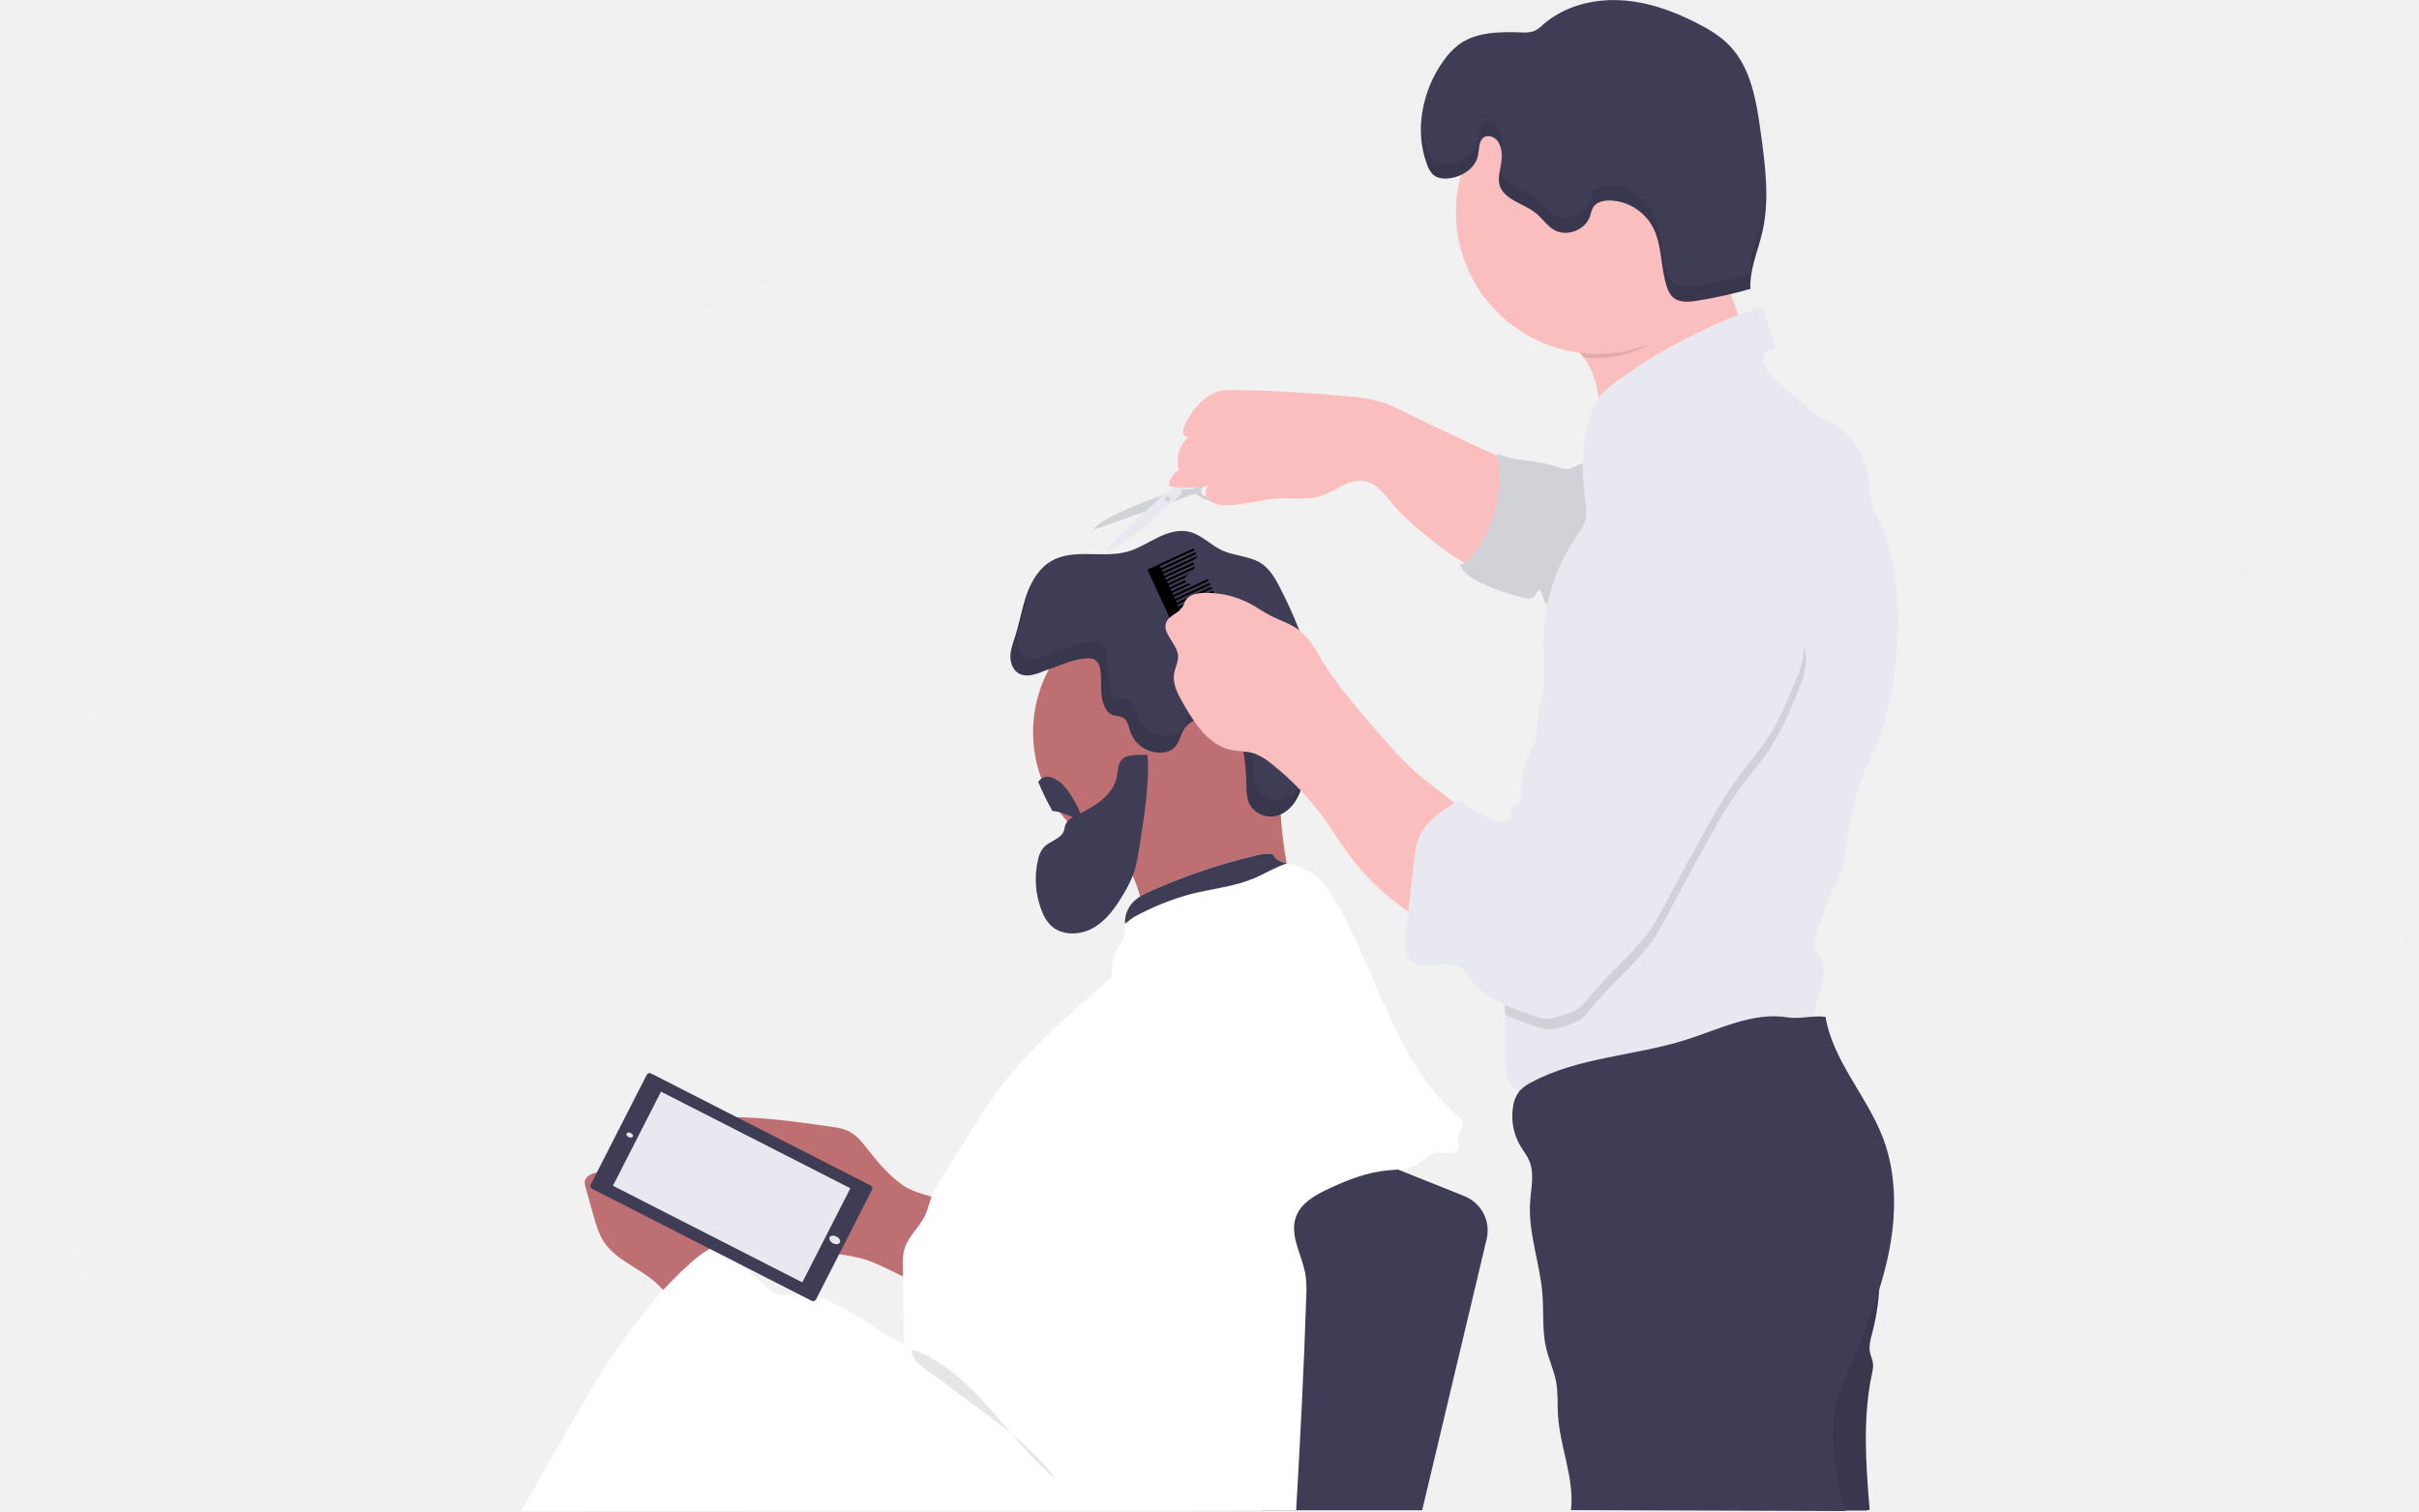
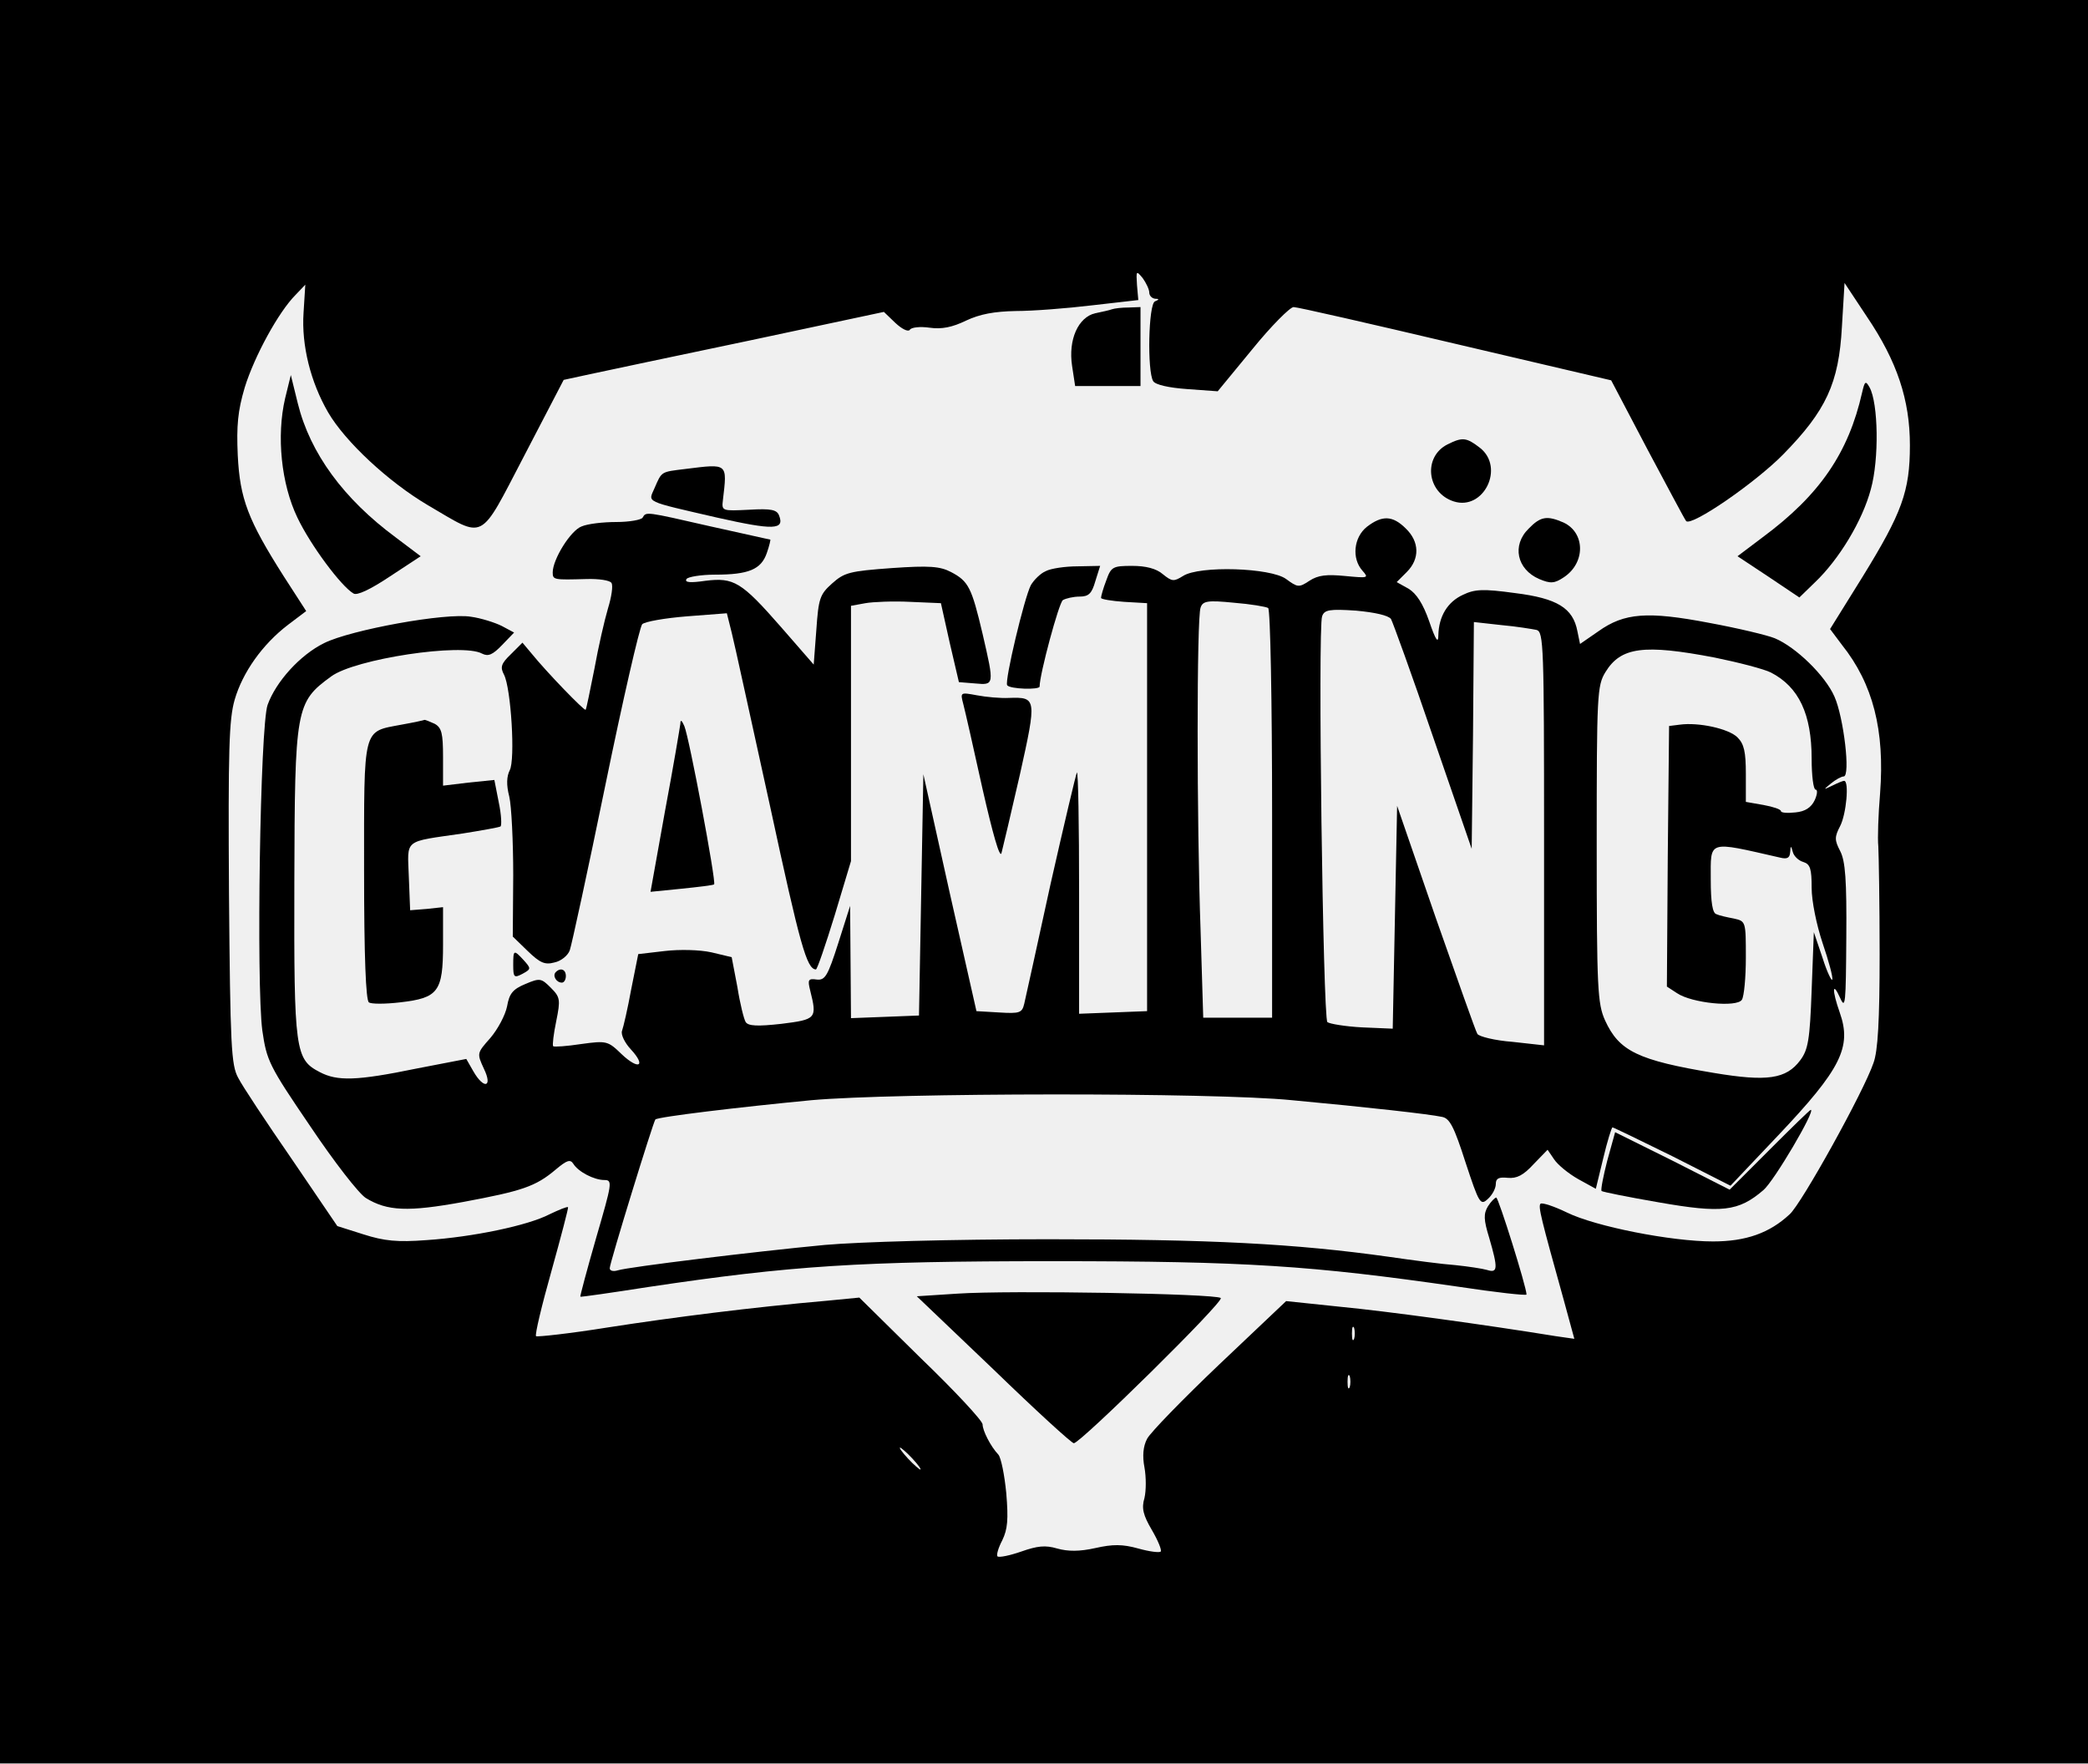
- <svg xmlns="http://www.w3.org/2000/svg" id="ab6f8699-530a-465f-bc42-bb735d7a1b39" data-name="Layer 1" width="1144" height="714.9" viewBox="0 0 1144 714.9">
-   <path d="M1172,586.79a180,180,0,0,0-76-147.42,184.71,184.71,0,0,0,1-18.77c0-99.14-79.24-179.51-177-179.51a174.28,174.28,0,0,0-85.91,22.54c-69.19-45.52-159.52-73.07-258.34-73.07-160.79,0-299.1,72.95-360.46,177.55-3.41-.2-6.84-.31-10.3-.31-97.74,0-177,80.37-177,179.51A180.53,180.53,0,0,0,57.12,646h0c0,89.2,84.19,161.5,188,161.5H998.24c81.54,0,147.64-56.77,147.64-126.81h0A180.52,180.52,0,0,0,1172,586.79Z" transform="translate(-28 -92.59)" fill="#ffffff" opacity="0.1" />
-   <path d="M856.58,256.72c-7.54,3.18-15.1,6.37-22.12,10.57-3.19,1.9-6.25,4-9.53,5.73-3.53,1.88-7.28,3.3-11,4.82a245.21,245.21,0,0,0-29.84,14.62c.83-10.75-.74-22.43-7.17-30.81a27,27,0,0,0-3.14-3.46c-4.55-4.22-11-5.31-15.47-9,2.72-4.78,8.76-9.12,12.87-12.77q6.66-5.89,13.82-11.17a196.76,196.76,0,0,1,30.35-18.43c6.76-3.31,13.82-6.27,21.28-7.28a4.62,4.62,0,0,1,2.81.25c1.16.64,1.58,2.08,1.86,3.37,1.39,6.45,2.1,13.07,3.26,19.57a83.48,83.48,0,0,0,2.31,9.89,120.66,120.66,0,0,0,4.31,11.31Q853.89,250.32,856.58,256.72Z" transform="translate(-28 -92.59)" fill="#fbbebe" />
-   <path d="M642.57,439A63,63,0,0,1,528.8,476.29,62.84,62.84,0,0,1,516.57,439a63,63,0,0,1,126,0Z" transform="translate(-28 -92.59)" fill="#be6f72" />
-   <path d="M557,494.52c3.37,5.81,6.77,11.67,8.93,18s3,13.34,1.22,19.81c21.46-11.3,47-10.39,70.62-16.11a2.54,2.54,0,0,0,1.63-.86,2.59,2.59,0,0,0,0-2.08,172.89,172.89,0,0,1-5.63-56.2l-12.33,7.29a157.84,157.84,0,0,1-16.75,9c-8.15,3.57-16.8,5.73-25.31,8.23-6.74,2-20.12,4.59-24.36,10.48A11.9,11.9,0,0,1,557,494.52Z" transform="translate(-28 -92.59)" fill="#be6f72" />
-   <path d="M522.29,409.8c-4.1,1.65-8.92,3.55-12.69,1.24-2.77-1.71-3.91-5.26-3.74-8.51s1.41-6.33,2.39-9.43c2-6.37,3.08-13,5.31-19.34s5.87-12.45,11.65-15.8c10.64-6.16,24.41-1.07,36.22-4.48,5-1.43,9.35-4.31,14-6.57s9.88-4,14.9-2.79c5.88,1.37,10.22,6.32,15.7,8.84,6,2.76,13.18,2.57,18.64,6.26,3.87,2.62,6.31,6.85,8.48,11a208.81,208.81,0,0,1,16.35,41.9,63.54,63.54,0,0,1,2.67,16c.05,6.94-1.83,13.74-3.69,20.44l-3,10.6c-1.11,4-2.25,8-4.35,11.62s-5.34,6.67-9.35,7.72c-5,1.29-10.82-1.21-13-5.89-1.34-2.9-1.28-6.22-1.35-9.41a104.74,104.74,0,0,0-2-18.6c-.62-3.07-1.45-6.26-3.54-8.58-2.7-3-7-4-11-4.07-4.68-.06-9.81,1.21-12.54,5-2.19,3.06-2.57,7.36-5.48,9.75a9.07,9.07,0,0,1-4.45,1.81,14.87,14.87,0,0,1-15.73-9.45c-.92-2.64-1.37-5.92-3.87-7.16-1.3-.65-2.85-.53-4.24-.95-4.26-1.29-5.38-6.69-5.77-11.12-.45-5.19,1.28-15.44-5.17-15.79C536.69,403.66,528.68,407.67,522.29,409.8Z" transform="translate(-28 -92.59)" fill="#3f3d56" />
-   <path d="M537.4,478.09c-2.22,1.07-4.65,2.32-5.52,4.62-.34.9-.4,1.89-.71,2.81-1.41,4.07-6.91,4.87-9.75,8.11a12.77,12.77,0,0,0-2.51,5.61,40.68,40.68,0,0,0,1.76,24.24,19.56,19.56,0,0,0,4,6.6c5.08,5.18,13.84,5.08,20.17,1.55s10.7-9.72,14.41-16a55.68,55.68,0,0,0,4.91-10,61,61,0,0,0,2.43-10.89c2.22-14.41,5.12-30.39,4.12-45-3-.19-8.73-.4-11.38,1.48-3.32,2.36-2.4,7.12-3.6,10.57C552.89,470.09,544.65,474.47,537.4,478.09Z" transform="translate(-28 -92.59)" fill="#3f3d56" />
-   <path d="M540,480c-3.75.23-10.47-3.92-14.23-3.71A117.11,117.11,0,0,1,519,462.43c2-2.87,5.22-3.57,10.09,0C533,465.18,538.4,474.69,540,480Z" transform="translate(-28 -92.59)" fill="#3f3d56" />
-   <path d="M596.53,322c-4.07,2.15-6.59,2.25-8.6,1.82s-6,1.57-6,1.57c-35.25,12.06-36.64,17.75-36.64,17.75l40.81-14.41c7.85-3.44,8-2.23,8-2.23,6,5.64,13.64,1.82,13.64,1.82s10.57-5,7.46-9.81S600.61,319.89,596.53,322Zm17-.9s-3,8-13.79,6.7c0,0-5.3-.78-3.06-4.73,0,0,11-4.62,13.91-4.29S613.5,321.14,613.5,321.14Z" transform="translate(-28 -92.59)" fill="#e8e8f0" />
-   <path d="M596.53,322c-4.07,2.15-6.59,2.25-8.6,1.82s-6,1.57-6,1.57c-35.25,12.06-36.64,17.75-36.64,17.75l40.81-14.41c7.85-3.44,8-2.23,8-2.23,6,5.64,13.64,1.82,13.64,1.82s10.57-5,7.46-9.81S600.61,319.89,596.53,322Zm17-.9s-3,8-13.79,6.7c0,0-5.3-.78-3.06-4.73,0,0,11-4.62,13.91-4.29S613.5,321.14,613.5,321.14Z" transform="translate(-28 -92.59)" opacity="0.1" />
-   <path d="M598.77,299.7c-6.1.2-7.37,4.76-7.37,4.76a8.79,8.79,0,0,0-.57,10.53L580,325.76a10.89,10.89,0,0,0-5.06,4s-23.78,21-23.43,22.91c0,0,3.88,2,28.49-20.43l6.46-5.72s1.43-10.69,11.52-12.72c0,0,1,.44,1.53-1.94a11.34,11.34,0,0,1,2.23-3.07C603.08,307.55,604.87,299.49,598.77,299.7Zm1.71,7.23s-3.27,8.44-7.93,6-.13-8.07-.13-8.07C600.5,297,600.48,306.93,600.48,306.93Z" transform="translate(-28 -92.59)" fill="#e8e8f0" />
-   <circle cx="552.21" cy="236.08" r="1.29" opacity="0.1" />
-   <path d="M693.06,287.88a85.16,85.16,0,0,0-11.69-5.08A77.82,77.82,0,0,0,665,280q-26.26-2.5-52.68-2.9c-3.11,0-6.29-.07-9.24,1a19.71,19.71,0,0,0-7,4.59,34.85,34.85,0,0,0-8,11.58,5.14,5.14,0,0,0-.5,3.58c.4,1.16,2,1.93,2.91,1.11A14.91,14.91,0,0,0,585.61,315a9.11,9.11,0,0,0-4.87,7.5,47.69,47.69,0,0,0,21.86-1.06c-2.12-.54-4.31,1.45-4.44,3.63a5.94,5.94,0,0,0,3.31,5.25,13.29,13.29,0,0,0,6.36,1.26c8.47,0,16.71-2.87,25.16-3.24,6.46-.29,13.12.88,19.29-1,7.16-2.22,13.55-8.51,20.93-7.2,5.89,1.05,9.73,6.52,13.57,11.1,6.14,7.31,13.73,13.23,21.26,19.1,5.8,4.52,11.86,9.16,19.05,10.69a10.58,10.58,0,0,0,6.52-.31,11.13,11.13,0,0,0,4.24-4c7.75-11,7.76-24.85,7.31-37.74-.23-6.59-1.67-7.48-7.77-10.21Q726.77,304,716.23,299,704.59,293.56,693.06,287.88Z" transform="translate(-28 -92.59)" fill="#fbbebe" />
-   <path d="M774.11,312.56a21.09,21.09,0,0,1-3.76,1.77c-2.19.52-4.42-.41-6.55-1.13-9-3-19-2.29-27.7-6a63,63,0,0,1-10.39,46.85c-1.8,2.56-4.17,5.18-7.29,5.38,1.39,4.27,5.67,6.85,9.73,8.77a104.46,104.46,0,0,0,20.24,7.14c2,.47,4.44.7,5.6-1,.7-1,1-2.71,2.23-2.65,1.88,2,1.26,6.1,3.86,7a5,5,0,0,0,2.47,0l5.8-1a10.63,10.63,0,0,0,4.88-1.68,9.56,9.56,0,0,0,2.23-2.84c6.5-11.07,9-23.88,10-36.53.49-6.28,1.1-12.94.67-19.24C785.73,312,778.81,310.37,774.11,312.56Z" transform="translate(-28 -92.59)" fill="#e8e8f0" />
-   <path d="M774.11,312.56a21.09,21.09,0,0,1-3.76,1.77c-2.19.52-4.42-.41-6.55-1.13-9-3-19-2.29-27.7-6a63,63,0,0,1-10.39,46.85c-1.8,2.56-4.17,5.18-7.29,5.38,1.39,4.27,5.67,6.85,9.73,8.77a104.46,104.46,0,0,0,20.24,7.14c2,.47,4.44.7,5.6-1,.7-1,1-2.71,2.23-2.65,1.88,2,1.26,6.1,3.86,7a5,5,0,0,0,2.47,0l5.8-1a10.63,10.63,0,0,0,4.88-1.68,9.56,9.56,0,0,0,2.23-2.84c6.5-11.07,9-23.88,10-36.53.49-6.28,1.1-12.94.67-19.24C785.73,312,778.81,310.37,774.11,312.56Z" transform="translate(-28 -92.59)" opacity="0.1" />
-   <path d="M438.88,636.93c-2.85-3.66-5.78-7.54-10-9.47a27.38,27.38,0,0,0-7.6-1.86c-14.07-2-28.17-4.08-42.37-4.47-4.64-.13-9.62,0-13.4,2.71-4.33,3.09-6,8.78-6.24,14.09a39.74,39.74,0,0,0,15.32,33c8.5,6.48,19.24,9.19,29.72,11.33,5.51,1.13,11.05,2.14,16.61,3s11.22,1.54,16.59,3.26c11.48,3.68,21.61,12,33.65,12.69a2.65,2.65,0,0,0,1.65-.28,2.8,2.8,0,0,0,1-1.7c2.65-9.35,11.84-31.74,0-38.28-6.19-3.41-13.06-3.56-19.12-7.89S443.48,642.84,438.88,636.93Z" transform="translate(-28 -92.59)" fill="#be6f72" />
-   <path d="M337.79,699c-7.79-6.78-18.54-10.37-24.2-19-2.49-3.8-3.75-8.26-5-12.64l-3.68-13.22a6.89,6.89,0,0,1-.38-2.53c.28-2.76,3.53-4.07,6.27-4.5,14-2.18,28.58,3.46,39.06,13s17.21,22.7,21.16,36.34a3.41,3.41,0,0,1,.12,2.18,3.36,3.36,0,0,1-1.54,1.46c-5.06,3-11.86,7.37-17.77,8.29S342,702.62,337.79,699Z" transform="translate(-28 -92.59)" fill="#be6f72" />
-   <path d="M679.57,642l41,16.41a17.47,17.47,0,0,1,10.51,20.26L700.57,807H624.29l13.28-146S666.57,637,679.57,642Z" transform="translate(-28 -92.59)" fill="#3f3d56" />
-   <path d="M719.17,626.6c-.76,1.66-1.88,3.3-1.71,5.11.1,1.08.66,2.1.58,3.17-.16,2.1-2.59,3.27-4.69,3.29s-4.21-.66-6.28-.3c-3.4.58-5.7,3.71-8.64,5.52-4.1,2.52-9.22,2.37-14,2.8-10,.9-19.46,4.65-28.51,8.92-6.15,2.9-12.68,6.62-15,13-3.33,9,3.13,18.48,4.56,28a53.73,53.73,0,0,1,.28,9.66c-1.05,33.62-2.86,67.63-4.78,101.21l-366.56.43,18.05-31.63c17.6-30.85,35.67-62.28,62.22-85.87a55.9,55.9,0,0,1,13.14-8.84l21.29,19a21.42,21.42,0,0,0,5.85,4.13c4,1.63,8.48.7,12.77.84,8.25.27,15.79,4.48,22.95,8.59a131.73,131.73,0,0,1,15.12,9.59c2.82,2.16,6.89,3.51,9.83,5.5l-.69-35.9c-.07-3.24-.12-6.56.85-9.65,1.88-6,7.25-10.24,9.83-15.95,1.17-2.57,1.74-5.37,2.72-8a54.5,54.5,0,0,1,5.14-9.65l13.27-21.32c3.28-5.26,6.55-10.52,10.11-15.59,15.57-22.21,36.53-40,56.92-57.85a23.82,23.82,0,0,1,3.35-14.56,22.37,22.37,0,0,0,2.58-4.69,19.56,19.56,0,0,0,.37-6c0-.51,0-1,0-1.54a13.94,13.94,0,0,1,3.86-8.72c2.34-2.43,5.47-3.91,8.55-5.29A279.3,279.3,0,0,1,622,497.23c2.71-.64,5.58-1.24,8.25-.43.81,2.61,3.57,3.53,6.33,4.19l1.77.41a29.64,29.64,0,0,1,12.74,6.22c3.87,3.38,6.53,7.9,9.12,12.35,19.47,33.43,28.44,77.29,58.56,101.58C720.23,622.7,719.93,625,719.17,626.6Z" transform="translate(-28 -92.59)" fill="#ffffff" />
-   <path d="M842,216c-10.54,23.17-31.31,46-58.43,46a66,66,0,0,1-6.63-.33,27,27,0,0,0-3.14-3.46c-4.55-4.22-11-5.31-15.47-9,2.72-4.78,8.76-9.12,12.87-12.77q6.66-5.89,13.82-11.17a196.76,196.76,0,0,1,30.35-18.43c6.76-3.31,13.82-6.27,21.28-7.28a4.62,4.62,0,0,1,2.81.25c1.16.64,1.58,2.08,1.86,3.37C842.71,209.58,840.84,209.5,842,216Z" transform="translate(-28 -92.59)" opacity="0.1" />
-   <circle cx="755.57" cy="100.4" r="67" fill="#fbbebe" />
-   <path d="M923.1,415.82a121.77,121.77,0,0,1-5.68,23.79c-1,2.81-2.23,5.55-3.5,8.25-7.45,15.79-11.54,32.86-13.49,50.22a27.77,27.77,0,0,1-.75,4.05c-1.47,5.6-4.57,10.6-6.94,15.87a129.24,129.24,0,0,0-6,17.53,9.78,9.78,0,0,0-.56,4.71c.37,1.69,1.59,3,2.45,4.53,4.44,7.65-.69,17-2.42,25.66-.59,3-.85,6.26-2.8,8.6-1.66,2-4.24,2.92-6.69,3.76a757.3,757.3,0,0,1-106.94,27.84c-5.41,1-11,1.93-16.37.93s-10.72-4.32-12.56-9.5c-1.06-3-.88-6.26-.79-9.44.2-6.68,0-13.4-.36-20.13-1.16-22.15-3.79-44.38,2-65.6,1.73-6.26,4.17-12.3,6.13-18.49,3.83-12.07,4.82-24.55,5.78-37.07.79-10.32,1.56-20.68,3.87-30.86,1.72-7.59.58-15.48.48-23.26a87.59,87.59,0,0,1,15-50c1.73-2.55,3.63-5.07,4.54-8,1.28-4.2.4-8.71-.18-13.07a91.76,91.76,0,0,1,1.74-33.31,34,34,0,0,1,4.61-11.49c2.49-3.63,6.06-6.37,9.63-8.95a253,253,0,0,1,67.83-34.75c2.23,5.64,4.37,12.23,6.08,18,.23.78.39,1.77-.25,2.27s-1.3.23-2,.25a3.6,3.6,0,0,0-3.09,2.65,6.54,6.54,0,0,0,.38,4.24c1.36,3.5,4.29,6.11,7.11,8.58L883.54,286a34.71,34.71,0,0,0,5.53,4.22c1.78,1,3.72,1.71,5.55,2.63,7.34,3.71,12.41,10.94,15.24,18.66s1.55,17,5.24,24.33C927.36,360.14,927.26,388.89,923.1,415.82Z" transform="translate(-28 -92.59)" fill="#e8e8f0" />
-   <path d="M913.78,670.08a107.22,107.22,0,0,1-.31,52.85c-.81,3.09-1.76,6.29-1.12,9.42.37,1.78,1.24,3.45,1.44,5.26a15.4,15.4,0,0,1-.53,4.9c-4.44,21-2.85,42.82-1.06,64.25-.76,0-1,.35-1.8.35H891.13c-.34-5.63-7.34-9.85-10.76-14.34A37.12,37.12,0,0,1,874,761.58c3-12,11.84-21.59,16.37-33.06,5-12.62,4.57-26.91,9.88-39.39C903.3,681.92,909,676.29,913.78,670.08Z" transform="translate(-28 -92.59)" fill="#3f3d56" />
-   <path d="M913.78,670.08a107.22,107.22,0,0,1-.31,52.85c-.81,3.09-1.76,6.29-1.12,9.42.37,1.78,1.24,3.45,1.44,5.26a15.4,15.4,0,0,1-.53,4.9c-4.44,21-2.85,42.82-1.06,64.25-.76,0-1,.35-1.8.35H891.13c-.34-5.63-7.34-9.85-10.76-14.34A37.12,37.12,0,0,1,874,761.58c3-12,11.84-21.59,16.37-33.06,5-12.62,4.57-26.91,9.88-39.39C903.3,681.92,909,676.29,913.78,670.08Z" transform="translate(-28 -92.59)" opacity="0.1" />
-   <path d="M873.34,573.83c-16.38-2.62-32.25,5.63-48.07,10.64-24.17,7.65-50.78,8.12-73.11,20.13a18.67,18.67,0,0,0-5.34,3.86,15.29,15.29,0,0,0-3.29,7.82A27.75,27.75,0,0,0,747,634.63c1.39,2.36,3.14,4.53,4.22,7.06,2.56,6,.85,12.92.41,19.48-1,14.65,4.68,28.91,5.82,43.55.68,8.63-.21,17.45,1.82,25.87,1.27,5.28,3.66,10.26,4.65,15.6s.56,10.56.89,15.84c.93,15.13,7.82,29.83,6.14,44.9l130,.43c-4.82-16.77-8.83-34.11-4.46-51a120.23,120.23,0,0,1,5.64-15.65c7.27-17.57,14.74-35.19,18.75-53.77s4.37-38.42-2.42-56.18c-7.56-19.8-23.63-36.27-27.13-57.17C885.33,572.79,879.35,574.79,873.34,573.83Z" transform="translate(-28 -92.59)" fill="#3f3d56" />
-   <path d="M736.91,160.31c-1.26-2.64-4.83-4.38-7.23-2.71S727.59,163,727,166c-1.14,5.9-7,9.92-13,10.86-2.81.45-5.94.27-8.12-1.55a11.3,11.3,0,0,1-3-4.89c-6-16-2.35-34.68,7.47-48.64A34.23,34.23,0,0,1,718,113.6c8.27-6,19.33-6,29.56-5.68a14,14,0,0,0,6.15-.71,17,17,0,0,0,4.08-3c9.69-8.52,23.08-12.1,36-11.53s25.35,5,36.83,10.89c5.49,2.81,10.87,6,15.17,10.44,10.33,10.63,12.85,26.38,14.88,41.06,2.18,15.84,4.35,32.12.68,47.69-2.08,8.82-6,17.44-5.54,26.49a213.89,213.89,0,0,1-25.28,5.59c-4,.63-8.62,1-11.55-1.83a11.44,11.44,0,0,1-2.64-4.68c-3.17-9.37-2.11-20.07-6.9-28.73a24.1,24.1,0,0,0-19.77-12.18c-3.14-.11-6.71.66-8.32,3.35a20.67,20.67,0,0,0-1.42,4.12c-2.22,6.69-11.31,10-17.3,6.27-3-1.88-5.05-5-7.76-7.34-3.44-2.95-7.85-4.47-11.71-6.85C730.3,179,741.89,170.76,736.91,160.31Z" transform="translate(-28 -92.59)" fill="#3f3d56" />
-   <path d="M636.62,501c-5.47,1.75-10.45,4.92-15.77,7.15-9.37,3.91-19.67,4.82-29.5,7.32a121.18,121.18,0,0,0-27.11,10.92c-.63.34-2.61,2-4.19,3.14,0-.51,0-1,0-1.54a13.94,13.94,0,0,1,3.86-8.72c2.34-2.43,5.47-3.91,8.55-5.29A279.3,279.3,0,0,1,622,497.23c2.71-.64,5.58-1.24,8.25-.43C631.1,499.41,633.86,500.33,636.62,501Z" transform="translate(-28 -92.59)" fill="#3f3d56" />
-   <path d="M494.85,757.45c10.76,12,20.41,25.1,32.93,35.22-14.45-19.19-35.18-32-53.92-46.47-3.8-2.94-11.4-7.11-13.7-11.36-3.63-6.66,4.39-1.93,7.72-.12C478.28,740.37,487,748.71,494.85,757.45Z" transform="translate(-28 -92.59)" opacity="0.1" />
-   <path d="M882,407.17c-.51,4.32-2.12,8.42-3.75,12.44-4,10-8.29,19.9-14.33,28.77-4.16,6.11-9.11,11.63-13.45,17.6a202,202,0,0,0-12.24,19.73Q828,503.83,818.29,522.25c-3.09,5.88-6.16,11.81-10.15,17.12a118,118,0,0,1-9,10.24c-7,7.38-14.19,14.2-20.45,22.2-3.1,4-8.27,5.54-13.1,6.9a17.82,17.82,0,0,1-5,.9,17.26,17.26,0,0,1-5-1.11,126.72,126.72,0,0,1-15.8-6c-1.16-22.15-3.79-44.38,2-65.6,1.73-6.26,4.17-12.3,6.13-18.49,3.83-12.07,4.82-24.55,5.78-37.07,1.19-2.51,2.46-5,3.69-7.42,8.34-16.48,15.37-34.63,13.2-53a99,99,0,0,1-1.15-10,37.68,37.68,0,0,1,2.05-12.07,66.74,66.74,0,0,1,38-41,21.27,21.27,0,0,1,9-2c4,.21,7.83,2.29,11.73,1.53,13.21,5.81,23.9,15.73,31.89,27.75s8.43,28.08,17.12,39.6C881.8,398.23,882.5,402.86,882,407.17Z" transform="translate(-28 -92.59)" opacity="0.1" />
-   <polygon points="564.86 260.31 564.44 259.4 548.1 266.94 545.37 268.2 542.65 269.45 565.69 319.4 568.41 318.14 571.14 316.88 587.48 309.34 587.06 308.44 570.72 315.98 570.3 315.07 586.64 307.53 586.22 306.62 569.88 314.16 569.46 313.25 585.8 305.71 585.39 304.8 569.04 312.34 568.62 311.44 584.97 303.9 584.55 302.99 568.2 310.53 567.78 309.62 584.13 302.08 583.71 301.17 567.37 308.71 566.95 307.8 583.29 300.26 582.87 299.36 566.53 306.9 566.11 305.99 582.45 298.45 582.03 297.54 565.69 305.08 565.27 304.17 581.62 296.63 581.2 295.72 564.85 303.26 564.43 302.36 580.78 294.81 580.36 293.91 564.01 301.45 563.6 300.54 579.94 293 579.52 292.09 563.18 299.63 562.76 298.72 579.1 291.18 578.68 290.27 562.34 297.81 561.92 296.91 578.26 289.37 577.85 288.46 561.5 296 561.08 295.09 577.43 287.55 577.01 286.64 560.66 294.18 560.25 293.27 576.59 285.74 576.17 284.83 559.83 292.37 559.41 291.46 575.75 283.92 575.33 283.01 558.99 290.55 558.57 289.64 574.91 282.1 574.5 281.19 558.15 288.74 557.73 287.83 574.08 280.29 573.66 279.38 557.31 286.92 556.89 286.01 573.24 278.47 572.82 277.56 556.48 285.1 556.06 284.19 572.4 276.65 571.98 275.75 555.64 283.29 555.22 282.38 571.56 274.84 571.14 273.93 554.8 281.47 554.38 280.56 570.73 273.02 570.31 272.12 553.96 279.65 553.54 278.75 569.89 271.21 569.47 270.3 553.12 277.84 552.71 276.93 569.05 269.39 568.63 268.48 552.29 276.02 551.87 275.11 568.21 267.57 567.79 266.67 551.45 274.21 551.03 273.3 567.37 265.76 566.96 264.85 550.61 272.39 550.19 271.48 566.54 263.94 566.12 263.03 549.77 270.57 549.35 269.67 565.7 262.13 565.28 261.22 548.93 268.76 548.52 267.85 564.86 260.31" />
-   <path d="M644.16,462.76c-2.11,3.57-5.34,6.67-9.35,7.72-5,1.29-10.82-1.21-13-5.89-1.34-2.9-1.28-6.22-1.35-9.41a104.74,104.74,0,0,0-2-18.6c-.62-3.07-1.45-6.26-3.54-8.58-2.7-3-7-4-11-4.07-4.68-.06-9.81,1.21-12.54,5-2.19,3.06-2.57,7.36-5.48,9.75a9.07,9.07,0,0,1-4.45,1.81,14.87,14.87,0,0,1-15.73-9.45c-.92-2.64-1.37-5.92-3.87-7.16-1.3-.65-2.85-.53-4.24-.95-4.26-1.29-5.38-6.69-5.77-11.12-.45-5.19,1.28-15.44-5.17-15.79-6.9-.38-14.91,3.63-21.3,5.76-4.1,1.65-8.92,3.55-12.69,1.24-2.77-1.71-3.91-5.26-3.74-8.51s1.41-6.33,2.39-9.43c1.68-5.24,2.69-10.68,4.23-16a47.48,47.48,0,0,0-1.93,4.62c-2.22,6.31-3.26,13-5.3,19.34-1,3.1-2.22,6.18-2.39,9.43s1,6.8,3.74,8.51c3.77,2.31,8.59.41,12.69-1.24,6.39-2.13,14.4-6.14,21.3-5.76,6.45.35,4.72,10.6,5.17,15.79.39,4.43,1.51,9.83,5.77,11.12,1.39.42,2.94.3,4.24.95,2.5,1.24,3,4.52,3.87,7.16a14.87,14.87,0,0,0,15.73,9.45,9.07,9.07,0,0,0,4.45-1.81c2.91-2.39,3.29-6.69,5.48-9.75,2.73-3.81,7.86-5.08,12.54-5,4,.06,8.35,1.06,11,4.07,2.09,2.32,2.92,5.51,3.54,8.58a104.74,104.74,0,0,1,2,18.6c.07,3.19,0,6.51,1.35,9.41,2.17,4.68,8,7.18,13,5.89,4-1.05,7.24-4.15,9.35-7.72a40,40,0,0,0,3.68-9.24C644.62,461.94,644.4,462.35,644.16,462.76Z" transform="translate(-28 -92.59)" opacity="0.1" />
-   <path d="M695.6,456.12c-8-7.68-15.23-16.18-22.41-24.66-6.88-8.11-13.78-16.26-19.32-25.33-3.43-5.61-6.49-11.73-11.76-15.66-4-3-8.89-4.4-13.31-6.69-3.18-1.65-6.11-3.74-9.25-5.45a44,44,0,0,0-22.34-5.27c-3.23.11-6.9.86-8.56,3.64-.57.95-.84,2.06-1.42,3-1.79,3-6.1,3.85-7.57,7-2.48,5.3,5,10.17,5.47,16,.22,2.92-1.39,5.64-1.86,8.53-.8,5,1.79,9.77,4.29,14.13,5.35,9.34,11.86,19.57,22.37,21.92,3.72.83,7.65.56,11.28,1.74a26.68,26.68,0,0,1,8,4.77A131,131,0,0,1,655.05,481c3.38,4.77,6.44,9.75,9.85,14.49a117.8,117.8,0,0,0,41.57,35.74l12.27-39c1.89-6,3.38-14.23-2-18.91C710,467.25,702.23,462.46,695.6,456.12Z" transform="translate(-28 -92.59)" fill="#fbbebe" />
-   <path d="M829.17,322.42c-3.9.75-7.77-1.32-11.73-1.53a21.21,21.21,0,0,0-9,2,66.78,66.78,0,0,0-38,41A38.06,38.06,0,0,0,768.42,376c.06,3.35.76,6.65,1.15,10,2.17,18.34-4.86,36.5-13.19,53-4.61,9.11-9.81,18.72-8.72,28.87.14,1.36.36,2.89-.47,4-1,1.32-3.16,1.39-4.09,2.78s-.08,3.49-.82,5.06c-1,2.22-4.26,1.95-6.59,1.16a53,53,0,0,1-17.43-9.9c-8.31,4.85-17.2,10.63-19.93,19.85A44.05,44.05,0,0,0,697,498l-4.29,35.8c-.57,4.74-.85,10.3,2.73,13.46,6.17,5.46,17.16-1.61,23.76,3.33,1.69,1.26,2.79,3.14,4,4.85,7.21,9.89,19.62,14.24,31.26,18a17.57,17.57,0,0,0,5,1.1,17,17,0,0,0,5-.9c4.84-1.36,10-2.94,13.1-6.89,6.27-8,13.46-14.82,20.46-22.2a121.26,121.26,0,0,0,9-10.24c4-5.32,7.06-11.25,10.15-17.13q9.69-18.42,19.92-36.54A201.75,201.75,0,0,1,849.44,461c4.35-6,9.29-11.5,13.45-17.6,6-8.88,10.31-18.82,14.33-28.77,1.63-4,3.24-8.13,3.76-12.44s-.18-8.94-2.8-12.41c-8.69-11.53-9.12-27.58-17.11-39.6S842.39,328.22,829.17,322.42Z" transform="translate(-28 -92.59)" fill="#e8e8f0" />
-   <path d="M593.13,357a1.89,1.89,0,0,0-.86,1.35c0,.5.41.89.63,1.34.61,1.28-.37,2.76-1.49,3.64s-2.48,1.56-3.09,2.85a1,1,0,0,0-.12.56,1.2,1.2,0,0,0,.44.66,5.45,5.45,0,0,0,2.47,1.62c1.53.32,3-.69,4.3-1.52a23.28,23.28,0,0,1,4.48-2.2,4.37,4.37,0,0,0,1.35-.67,3,3,0,0,0,.87-1.86c.34-2.51-1-4.92-2.53-7C597.74,353.32,594.7,355.65,593.13,357Z" transform="translate(-28 -92.59)" fill="#3f3d56" />
-   <rect x="314.13" y="623.51" width="119.62" height="61.27" rx="1.54" transform="translate(310.2 -191.08) rotate(27.04)" fill="#3f3d56" />
-   <rect x="323.8" y="629.09" width="100.54" height="49.98" transform="translate(310.19 -191.14) rotate(27.04)" fill="#e8e8f0" />
-   <ellipse cx="325.81" cy="629.44" rx="1.09" ry="1.65" transform="translate(-410.95 540.95) rotate(-62.96)" fill="#e6e8ec" />
-   <ellipse cx="422.77" cy="679.06" rx="1.79" ry="2.72" transform="translate(-402.25 654.38) rotate(-62.96)" fill="#e6e8ec" />
-   <g opacity="0.1">
-     <path d="M861.33,195.72c-2.08,8.82-6,17.44-5.54,26.49a213.89,213.89,0,0,1-25.28,5.59c-4,.63-8.62,1-11.55-1.83a11.44,11.44,0,0,1-2.64-4.68c-3.17-9.37-2.11-20.07-6.9-28.73a24.1,24.1,0,0,0-19.77-12.18c-3.14-.11-6.71.66-8.32,3.35a20.67,20.67,0,0,0-1.42,4.12c-2.22,6.69-11.31,10-17.3,6.27-3-1.88-5.05-5-7.76-7.34-3.44-2.95-7.85-4.47-11.71-6.85-3.48-2.14-5.15-4.3-5.86-6.53-.88,4.81-1.13,9.23,5.86,13.53,3.86,2.38,8.27,3.9,11.71,6.85,2.71,2.32,4.72,5.46,7.76,7.34,6,3.71,15.08.42,17.3-6.27a20.67,20.67,0,0,1,1.42-4.12c1.61-2.69,5.18-3.46,8.32-3.35a24.1,24.1,0,0,1,19.77,12.18c4.79,8.66,3.73,19.36,6.9,28.73A11.44,11.44,0,0,0,819,233c2.93,2.8,7.56,2.46,11.55,1.83a213.89,213.89,0,0,0,25.28-5.59c-.49-9.05,3.46-17.67,5.54-26.49a84,84,0,0,0,1.91-22A77.18,77.18,0,0,1,861.33,195.72Z" transform="translate(-28 -92.59)" />
-     <path d="M737.88,163.11a15.63,15.63,0,0,0-1-9.8c-1.26-2.64-4.83-4.38-7.23-2.71S727.59,156,727,159c-1.14,5.9-7,9.92-13,10.86-2.81.45-5.94.27-8.12-1.55a11.3,11.3,0,0,1-3-4.89,46.46,46.46,0,0,1-2.77-12.94,47.64,47.64,0,0,0,2.77,19.94,11.3,11.3,0,0,0,3,4.89c2.18,1.82,5.31,2,8.12,1.55,5.93-.94,11.82-5,13-10.86.57-3,.18-6.63,2.66-8.35s6,.07,7.23,2.71A13.52,13.52,0,0,1,737.88,163.11Z" transform="translate(-28 -92.59)" />
+ <svg xmlns="http://www.w3.org/2000/svg" version="1.0" width="476pt" height="402pt" viewBox="0 0 476 402" preserveAspectRatio="xMidYMid meet">
+   <g transform="translate(0,402) scale(0.1,-0.1)" fill="#000000" stroke="none">
+     <path d="M0 2010 l0 -2010 2380 0 2380 0 0 2010 0 2010 -2380 0 -2380 0 0 -2010z m2620 1343 c0 -7 6 -13 13 -14 10 0 10 -2 0 -6 -15 -6 -18 -160 -4 -182 5 -8 35 -15 78 -18 l69 -5 79 96 c43 53 86 96 94 96 9 0 175 -38 370 -84 l354 -83 83 -158 c46 -86 85 -160 88 -163 13 -12 157 87 221 152 98 100 127 162 134 291 l6 100 51 -77 c69 -102 98 -190 98 -293 0 -105 -18 -154 -108 -300 l-74 -119 27 -36 c71 -89 98 -195 87 -339 -4 -47 -6 -102 -4 -121 1 -19 3 -129 3 -245 0 -152 -4 -221 -14 -248 -22 -65 -164 -321 -191 -345 -46 -43 -100 -62 -175 -62 -95 0 -268 34 -333 66 -29 14 -56 23 -60 20 -6 -6 1 -33 53 -220 l24 -88 -42 6 c-160 26 -386 57 -491 67 l-124 13 -152 -144 c-83 -79 -158 -156 -165 -170 -9 -17 -11 -39 -6 -65 4 -22 4 -53 0 -70 -7 -23 -3 -39 17 -73 14 -24 23 -46 20 -49 -3 -3 -26 0 -51 7 -36 10 -58 10 -98 1 -36 -8 -62 -8 -87 -1 -27 8 -45 6 -82 -7 -26 -9 -50 -14 -54 -11 -3 3 2 20 11 37 12 25 14 47 9 107 -4 42 -12 81 -18 88 -18 19 -36 55 -36 69 0 8 -63 76 -141 151 l-140 138 -72 -7 c-172 -15 -353 -38 -501 -61 -87 -14 -161 -22 -164 -20 -3 3 13 70 35 148 22 79 39 144 38 146 -2 2 -21 -6 -42 -16 -50 -26 -176 -52 -281 -59 -66 -5 -96 -2 -143 13 l-60 19 -104 153 c-58 84 -113 167 -122 185 -16 29 -18 72 -21 420 -2 328 0 397 13 442 18 62 63 126 122 171 l41 31 -51 79 c-82 129 -100 177 -105 276 -3 68 0 101 16 155 22 71 77 172 116 211 l22 23 -4 -64 c-5 -74 16 -158 56 -227 39 -67 138 -159 228 -212 132 -77 115 -86 219 113 l90 173 60 13 c33 7 197 42 365 77 l305 65 26 -25 c15 -14 29 -21 33 -16 3 6 24 8 45 5 28 -4 52 1 83 16 32 15 64 21 114 22 38 0 116 6 174 13 l105 12 -3 34 c-2 33 -2 34 13 16 8 -11 15 -26 15 -33z m467 -2385 c-3 -7 -5 -2 -5 12 0 14 2 19 5 13 2 -7 2 -19 0 -25z m-10 -110 c-3 -7 -5 -2 -5 12 0 14 2 19 5 13 2 -7 2 -19 0 -25z m-997 -163 c13 -14 21 -25 18 -25 -2 0 -15 11 -28 25 -13 14 -21 25 -18 25 2 0 15 -11 28 -25z" />
+     <path d="M2535 3315 c-5 -2 -23 -6 -38 -9 -39 -9 -62 -60 -53 -120 l7 -46 75 0 74 0 0 90 0 90 -27 -1 c-16 0 -32 -2 -38 -4z" />
+     <path d="M650 3112 c-20 -86 -9 -195 28 -272 30 -63 100 -157 128 -173 8 -5 38 9 83 39 l70 46 -57 43 c-119 88 -195 192 -223 305 l-16 65 -13 -53z" />
+     <path d="M4245 3125 c-31 -137 -96 -233 -227 -330 l-57 -43 71 -47 70 -47 35 34 c55 52 109 141 128 213 19 68 17 196 -3 232 -9 16 -11 14 -17 -12z" />
+     <path d="M3300 3007 c-56 -28 -48 -110 14 -130 68 -22 117 77 60 122 -31 24 -40 25 -74 8z" />
+     <path d="M1563 2951 c-57 -7 -54 -5 -71 -44 -14 -33 -26 -28 143 -67 129 -29 154 -28 141 5 -5 13 -18 16 -68 13 -62 -3 -63 -3 -60 22 10 85 12 83 -85 71z" />
+     <path d="M1465 2840 c-3 -5 -30 -10 -60 -10 -30 0 -65 -4 -79 -10 -25 -9 -66 -75 -66 -105 0 -17 3 -17 76 -15 29 1 55 -3 58 -9 4 -6 0 -32 -8 -58 -8 -27 -22 -88 -31 -138 -10 -49 -18 -91 -20 -93 -3 -3 -89 86 -123 128 l-21 25 -26 -26 c-23 -22 -25 -30 -16 -47 16 -31 26 -194 13 -218 -7 -14 -8 -33 -1 -60 5 -21 9 -102 9 -179 l-1 -140 34 -33 c28 -27 39 -32 61 -26 15 3 31 16 35 28 4 11 41 181 81 376 40 195 78 360 84 367 6 6 52 14 102 18 l91 7 11 -44 c6 -23 45 -203 88 -398 68 -315 83 -369 104 -370 3 0 22 56 43 124 l37 123 0 291 0 291 33 6 c17 3 63 5 102 3 l70 -3 20 -90 21 -90 37 -3 c44 -4 44 -4 17 113 -25 106 -32 120 -72 141 -25 13 -49 15 -135 9 -96 -7 -108 -10 -136 -35 -28 -25 -31 -34 -36 -106 l-6 -79 -74 85 c-91 104 -108 114 -173 106 -34 -5 -48 -4 -43 4 3 5 33 10 65 10 77 0 105 12 118 49 6 17 9 31 8 31 -2 0 -63 14 -136 30 -149 34 -147 34 -155 20z" />
+     <path d="M3116 2819 c-30 -24 -35 -72 -10 -100 15 -17 13 -17 -40 -12 -42 4 -61 2 -81 -11 -24 -16 -27 -15 -53 4 -35 26 -198 31 -235 7 -21 -13 -25 -13 -46 4 -15 13 -39 19 -70 19 -44 0 -48 -2 -59 -33 -7 -18 -12 -36 -12 -40 0 -3 24 -7 53 -9 l52 -3 0 -465 0 -465 -77 -3 -78 -3 0 277 c0 153 -2 275 -5 273 -2 -3 -29 -117 -60 -254 -30 -138 -57 -260 -60 -273 -5 -21 -10 -23 -58 -20 l-51 3 -61 270 -60 270 -5 -275 -5 -275 -77 -3 -78 -3 -1 128 -1 128 -27 -85 c-24 -75 -30 -85 -49 -83 -20 3 -21 -1 -15 -25 16 -64 14 -66 -66 -76 -54 -6 -75 -5 -81 4 -4 6 -13 42 -19 80 l-13 68 -46 11 c-27 6 -73 7 -107 3 l-60 -7 -16 -80 c-8 -44 -18 -87 -21 -95 -3 -8 6 -27 20 -42 36 -39 18 -48 -21 -11 -31 30 -34 31 -92 23 -33 -5 -61 -7 -64 -5 -2 3 1 28 7 57 10 49 9 55 -12 76 -22 22 -25 23 -58 9 -29 -12 -37 -22 -42 -51 -4 -20 -21 -52 -38 -72 -31 -35 -31 -35 -15 -70 21 -43 0 -48 -24 -6 l-16 28 -114 -22 c-136 -28 -180 -29 -220 -8 -56 29 -59 48 -58 431 1 400 3 412 84 471 54 40 299 77 344 52 14 -7 24 -3 46 20 l27 28 -28 15 c-16 8 -48 18 -70 21 -57 10 -275 -30 -335 -60 -55 -27 -110 -88 -129 -141 -17 -49 -26 -635 -12 -742 10 -69 15 -80 109 -218 55 -82 111 -154 127 -164 49 -30 96 -32 222 -9 134 25 165 35 211 74 25 21 33 24 40 13 11 -18 47 -37 71 -37 19 0 17 -8 -19 -132 -21 -73 -37 -133 -36 -134 1 -1 71 9 154 22 328 49 482 59 923 59 441 0 590 -10 923 -58 86 -13 157 -21 157 -18 0 17 -64 221 -69 221 -3 0 -12 -9 -19 -20 -10 -17 -10 -30 3 -72 20 -69 20 -81 -5 -73 -10 3 -43 8 -72 11 -29 2 -97 11 -152 19 -214 30 -406 40 -776 40 -222 0 -430 -6 -510 -13 -158 -15 -447 -50 -472 -58 -10 -3 -18 -1 -18 5 0 12 99 333 104 339 6 6 189 28 356 44 190 17 915 18 1095 0 173 -16 315 -32 342 -38 18 -3 28 -23 54 -104 31 -94 34 -99 51 -83 10 9 18 24 18 34 0 13 7 16 27 14 21 -2 36 6 59 31 l32 33 15 -22 c8 -12 32 -32 55 -45 l40 -22 17 70 c9 38 19 70 21 70 2 0 64 -30 137 -66 l132 -67 108 114 c144 152 169 202 141 281 -18 51 -17 73 1 33 12 -27 13 -13 14 138 1 130 -2 174 -14 197 -13 25 -13 32 0 57 14 27 21 103 9 103 -3 0 -15 -5 -27 -11 -21 -10 -21 -10 -3 5 11 9 24 16 29 16 16 0 0 135 -21 182 -21 48 -88 113 -136 133 -17 7 -84 23 -149 35 -141 27 -194 23 -253 -19 l-42 -29 -6 29 c-10 53 -46 75 -142 87 -73 10 -92 9 -119 -4 -35 -16 -55 -49 -56 -92 0 -20 -6 -12 -21 32 -14 40 -29 63 -47 74 l-27 15 23 23 c30 30 29 69 -2 99 -30 30 -54 31 -89 4z m-225 -185 c5 -3 9 -214 9 -470 l0 -464 -78 0 -79 0 -6 197 c-9 253 -9 716 0 738 5 15 16 17 76 11 38 -3 73 -9 78 -12z m280 -25 c4 -7 48 -128 96 -269 l88 -255 3 258 2 259 63 -7 c34 -3 70 -9 80 -11 16 -5 17 -36 17 -476 l0 -471 -72 8 c-40 3 -76 12 -80 18 -4 6 -46 126 -95 265 l-88 255 -5 -254 -5 -254 -70 3 c-38 2 -74 8 -79 12 -10 10 -22 900 -12 925 5 15 17 17 77 13 44 -4 74 -11 80 -19z m738 -88 c54 -11 112 -26 128 -34 64 -33 93 -95 93 -197 0 -38 4 -70 9 -70 5 0 4 -11 -2 -24 -8 -17 -22 -26 -44 -28 -18 -2 -33 -1 -33 3 0 4 -18 10 -40 14 l-40 7 0 64 c0 50 -4 68 -19 83 -20 20 -89 35 -132 29 l-24 -3 -3 -297 -2 -297 23 -15 c34 -23 137 -33 148 -15 5 8 9 51 9 96 0 82 0 83 -27 89 -16 3 -34 7 -40 10 -9 2 -13 27 -13 79 0 91 -9 88 158 50 16 -4 22 -1 23 12 1 16 2 16 6 1 2 -9 13 -20 24 -23 16 -5 19 -16 19 -59 0 -30 11 -84 25 -126 14 -41 24 -78 22 -83 -1 -5 -12 17 -22 49 l-20 59 -5 -132 c-4 -113 -8 -136 -26 -160 -32 -43 -76 -49 -196 -29 -175 29 -217 50 -249 120 -17 38 -19 72 -19 401 0 343 1 362 20 393 35 57 87 64 249 33z" />
+     <path d="M3485 2815 c-39 -38 -27 -93 24 -115 26 -11 35 -10 56 4 50 33 49 102 -1 125 -37 16 -52 14 -79 -14z" />
+     <path d="M2384 2718 c-12 -5 -27 -20 -34 -32 -15 -29 -60 -218 -54 -228 6 -9 74 -11 74 -3 0 28 44 191 53 197 7 4 24 8 38 8 21 0 28 7 36 35 l11 35 -51 -1 c-29 0 -62 -5 -73 -11z" />
+     <path d="M2196 2415 c4 -15 24 -103 44 -194 23 -101 39 -158 43 -146 3 11 22 92 42 179 39 175 38 177 -25 175 -19 -1 -52 2 -73 6 -38 7 -38 7 -31 -20z" />
+     <path d="M915 2368 c-89 -17 -85 -1 -85 -334 0 -194 4 -295 11 -299 5 -4 37 -4 71 0 87 10 98 24 98 131 l0 86 -37 -4 -38 -3 -3 76 c-3 88 -14 79 123 99 44 7 83 14 86 16 3 2 2 27 -4 55 l-10 51 -59 -6 -58 -7 0 65 c0 54 -3 67 -19 76 -11 5 -21 9 -23 9 -2 -1 -25 -6 -53 -11z" />
+     <path d="M1551 2370 c-1 -8 -16 -98 -35 -199 l-33 -184 70 7 c39 4 73 8 75 10 5 6 -57 336 -68 361 -6 14 -9 15 -9 5z" />
+     <path d="M1170 1820 c0 -28 2 -30 21 -20 20 11 20 12 3 31 -23 25 -24 24 -24 -11z" />
+     <path d="M1267 1804 c-8 -8 1 -24 14 -24 5 0 9 7 9 15 0 15 -12 20 -23 9z" />
+     <path d="M4034 1399 l-91 -91 -130 66 -131 65 -18 -65 c-9 -35 -15 -66 -13 -69 2 -2 61 -14 131 -26 143 -25 181 -21 238 28 24 20 120 183 108 183 -2 0 -44 -41 -94 -91z" />
+     <path d="M2183 1071 l-93 -6 175 -167 c96 -93 178 -168 183 -168 15 0 343 323 335 331 -11 10 -482 18 -600 10z" />
  </g>
</svg>
